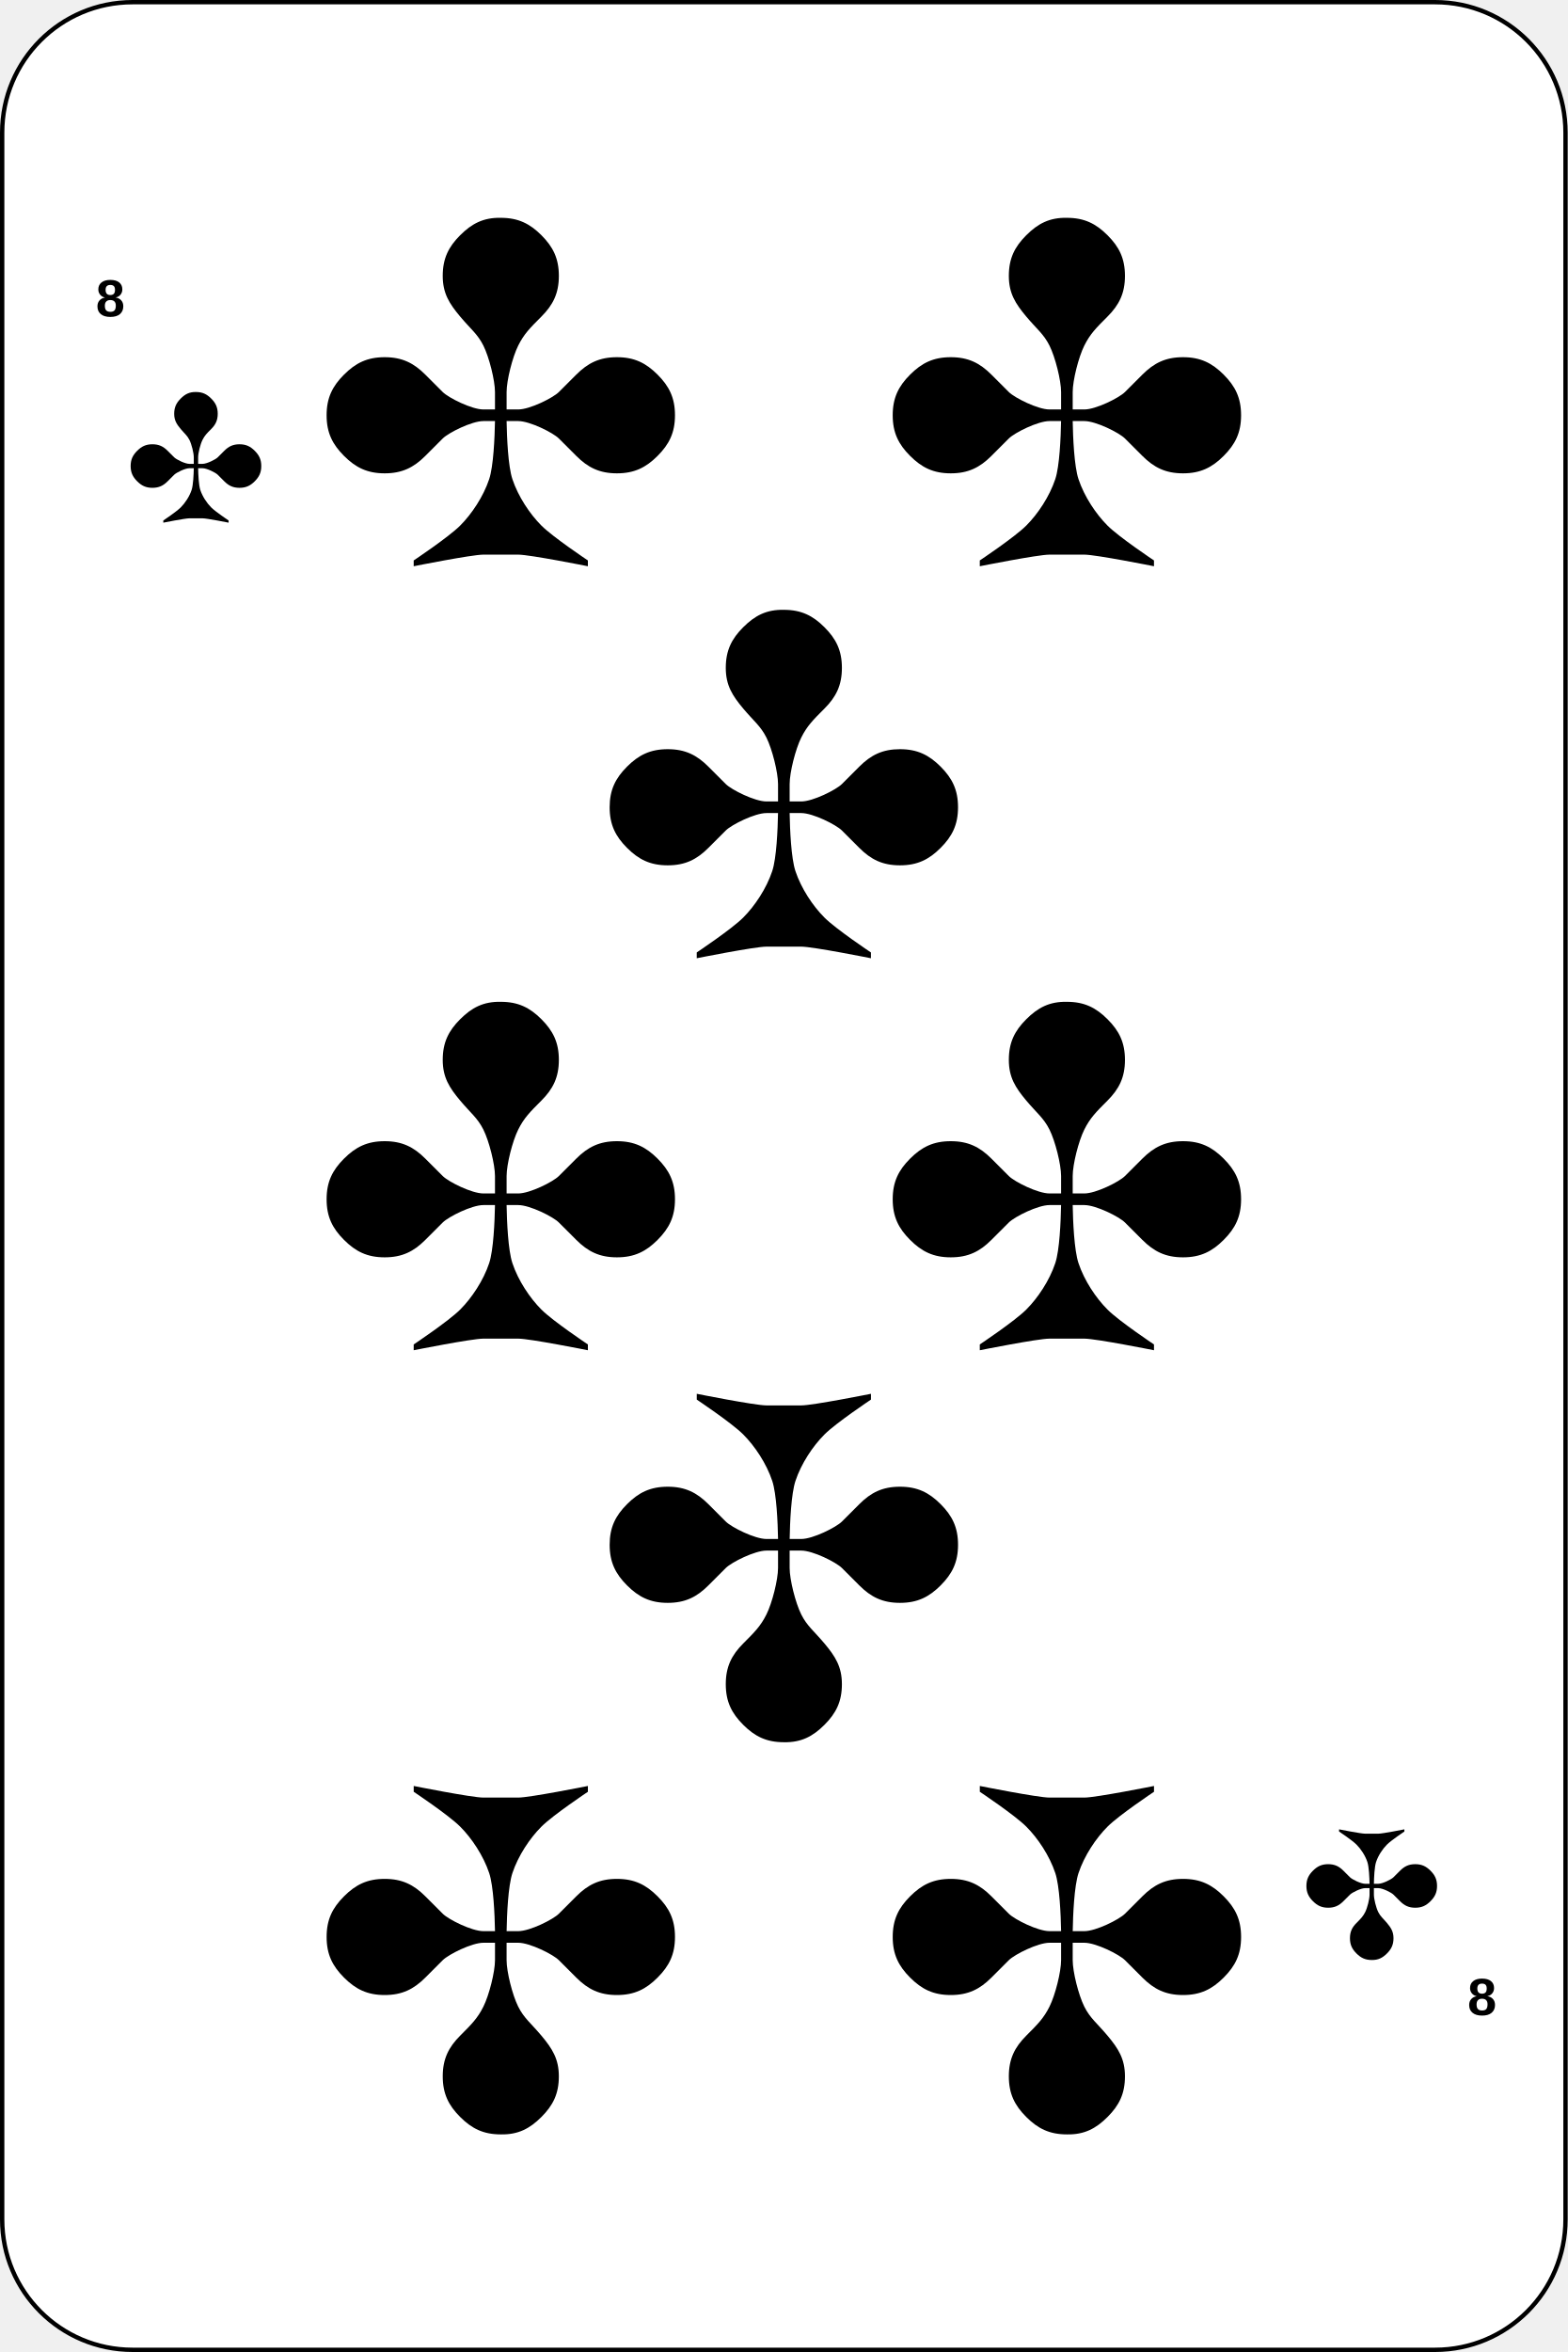
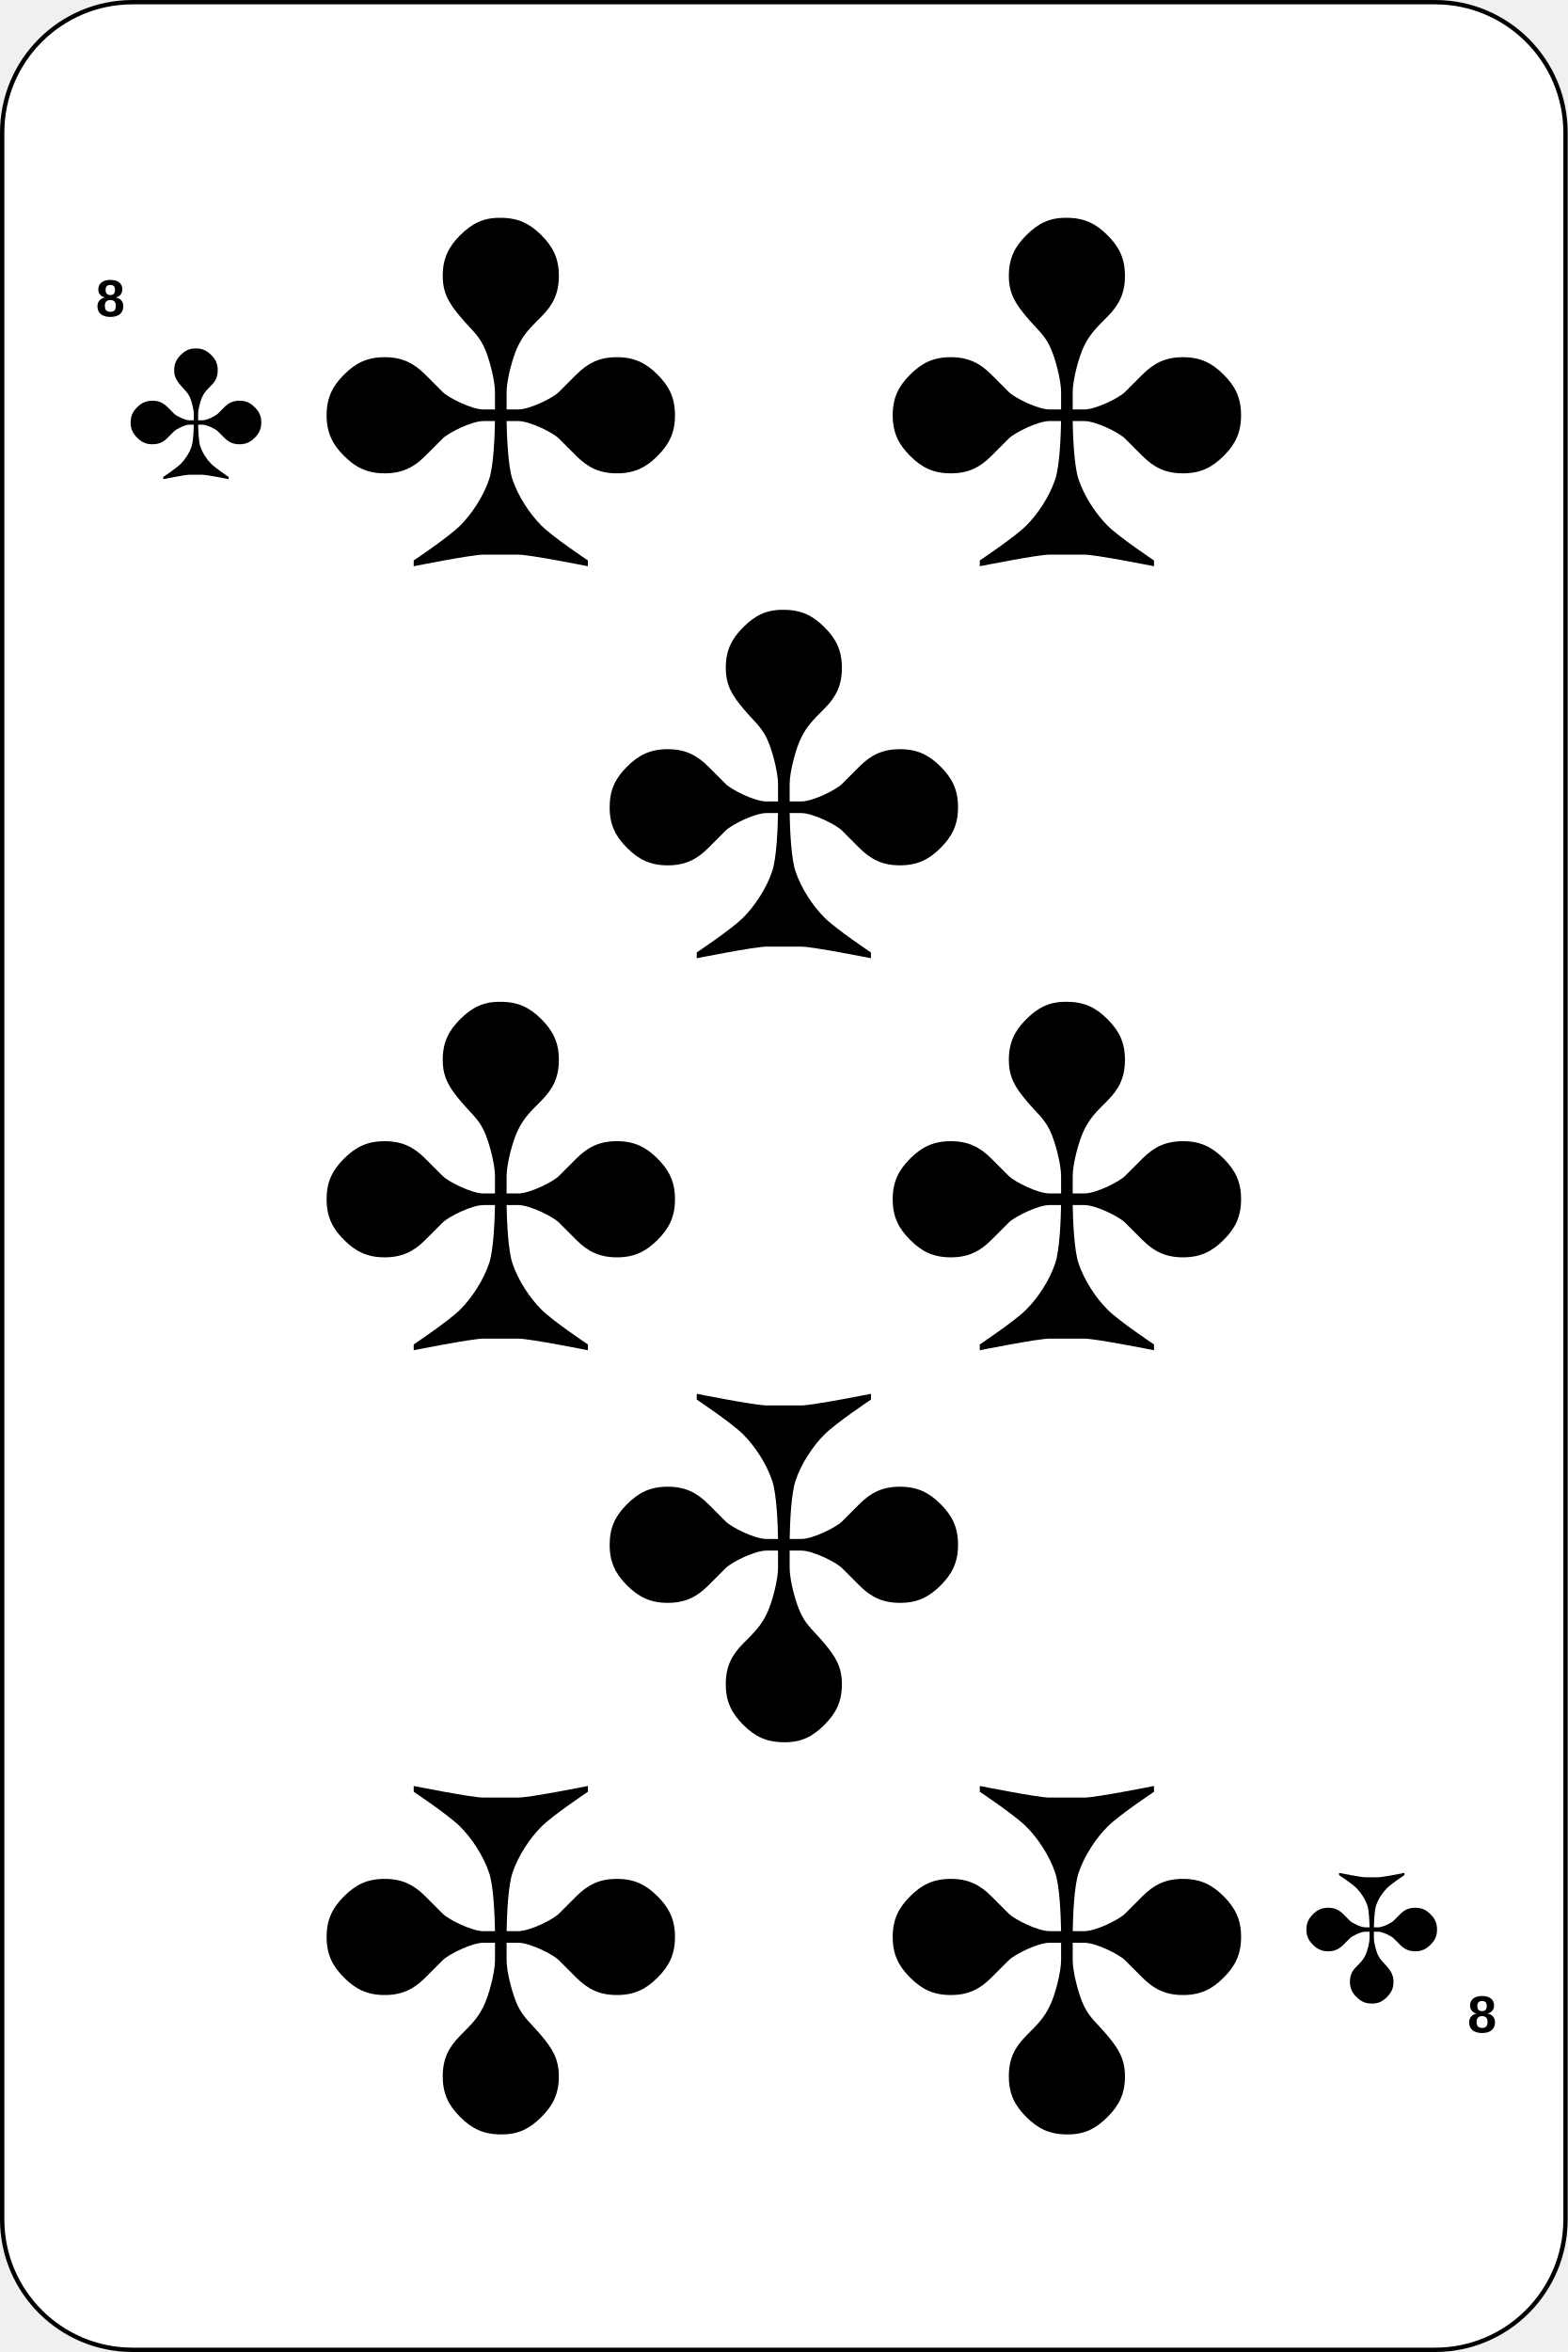
<svg xmlns="http://www.w3.org/2000/svg" version="1.1" viewBox="0 0 360 540">
  <g transform="translate(0,-512.36)">
    <rect x=".5" y="512.86" width="359" height="539" rx="29.944" fill="#fff" stroke="#000" />
    <text x="22" y="585" style="font-size: 5rem; font-weight: bold; font-family: Arial">8</text>
-     <text x="337" y="975" rotate="180" style="font-size: 5rem; font-weight: bold; font-family: Arial">8</text>
+     <text x="337" y="979" rotate="180" style="font-size: 5rem; font-weight: bold; font-family: Arial">8</text>
    <path transform="translate(15, 0)" d="m100 562.37c-3.999-0.082-6.667 1.333-9.333 4-2.667 2.667-4 5.333-4 9.333s1.518 6.372 4 9.333c2.375 2.833 4 4 5.333 6.666 1.333 2.667 2.667 8 2.667 10.666v4h-2.667c-2.667 0-8-2.667-9.333-4l-4-4c-2.667-2.667-5.333-4-9.333-4s-6.667 1.333-9.333 4c-2.667 2.667-4 5.333-4 9.333s1.333 6.666 4 9.333 5.333 4 9.333 4 6.667-1.333 9.333-4l4-4c1.333-1.333 6.667-4 9.333-4h2.667c-0.066 3.776-0.346 10.37-1.333 13.333-1.333 4-4 8-6.667 10.666-2.667 2.667-10.667 8-10.667 8v1.333s13.333-2.667 16-2.667h8c2.667 0 16 2.667 16 2.667v-1.333s-8-5.333-10.667-8-5.333-6.666-6.667-10.666c-0.988-2.963-1.267-9.557-1.333-13.333h2.67c2.667 0 8 2.667 9.333 4l4 4c2.667 2.667 5.333 4 9.333 4s6.667-1.333 9.333-4c2.667-2.667 4-5.333 4-9.333s-1.333-6.666-4-9.333-5.333-4-9.333-4-6.667 1.333-9.333 4l-4 4c-1.333 1.333-6.667 4-9.333 4h-2.667v-4c0-2.667 1.333-8 2.667-10.666 1.333-2.667 2.667-4 5.333-6.666 2.653-2.653 4-5.333 4-9.333s-1.333-6.666-4-9.333-5.333-4-9.333-4" />
    <path transform="translate(-15, 0)" d="m260 562.37c-3.999-0.082-6.667 1.333-9.333 4-2.667 2.667-4 5.333-4 9.333s1.518 6.372 4 9.333c2.375 2.833 4 4 5.333 6.666 1.333 2.667 2.667 8 2.667 10.666v4h-2.67c-2.667 0-8-2.667-9.333-4l-4-4c-2.667-2.667-5.333-4-9.333-4s-6.667 1.333-9.333 4c-2.667 2.667-4 5.333-4 9.333s1.333 6.666 4 9.333 5.333 4 9.333 4 6.667-1.333 9.333-4l4-4c1.333-1.333 6.667-4 9.333-4h2.667c-0.066 3.776-0.346 10.37-1.333 13.333-1.333 4-4 8-6.667 10.666-2.667 2.667-10.667 8-10.667 8v1.333s13.333-2.667 16-2.667h8c2.667 0 16 2.667 16 2.667v-1.333s-8-5.333-10.667-8-5.333-6.666-6.667-10.666c-0.988-2.963-1.267-9.557-1.333-13.333h2.67c2.667 0 8 2.667 9.333 4l4 4c2.667 2.667 5.333 4 9.333 4s6.667-1.333 9.333-4c2.667-2.667 4-5.333 4-9.333s-1.333-6.666-4-9.333-5.333-4-9.333-4-6.667 1.333-9.333 4l-4 4c-1.333 1.333-6.667 4-9.333 4h-2.667v-4c0-2.667 1.333-8 2.667-10.666 1.333-2.667 2.667-4 5.333-6.666 2.653-2.653 4-5.333 4-9.333s-1.333-6.666-4-9.333-5.333-4-9.333-4" />
    <path transform="translate(15, 0)" d="m100 742.37c-3.999-0.082-6.667 1.333-9.333 4-2.667 2.667-4 5.333-4 9.333s1.518 6.372 4 9.333c2.375 2.833 4 4 5.333 6.666 1.333 2.667 2.667 8 2.667 10.666v4h-2.667c-2.667 0-8-2.667-9.333-4l-4-4c-2.667-2.667-5.333-4-9.333-4s-6.667 1.333-9.333 4c-2.667 2.667-4 5.333-4 9.333s1.333 6.666 4 9.333 5.333 4 9.333 4 6.667-1.333 9.333-4l4-4c1.333-1.333 6.667-4 9.333-4h2.667c-0.066 3.776-0.346 10.37-1.333 13.333-1.333 4-4 8-6.667 10.666-2.667 2.667-10.667 8-10.667 8v1.333s13.333-2.667 16-2.667h8c2.667 0 16 2.667 16 2.667v-1.333s-8-5.333-10.667-8-5.333-6.666-6.667-10.666c-0.988-2.963-1.267-9.557-1.333-13.333h2.67c2.667 0 8 2.667 9.333 4l4 4c2.667 2.667 5.333 4 9.333 4s6.667-1.333 9.333-4c2.667-2.667 4-5.333 4-9.333s-1.333-6.666-4-9.333-5.333-4-9.333-4-6.667 1.333-9.333 4l-4 4c-1.333 1.333-6.667 4-9.333 4h-2.667v-4c0-2.667 1.333-8 2.667-10.666 1.333-2.667 2.667-4 5.333-6.666 2.653-2.653 4-5.333 4-9.333s-1.333-6.666-4-9.333-5.333-4-9.333-4" />
    <path transform="translate(-15, 0)" d="m260 742.37c-3.999-0.082-6.667 1.333-9.333 4-2.667 2.667-4 5.333-4 9.333s1.518 6.372 4 9.333c2.375 2.833 4 4 5.333 6.666 1.333 2.667 2.667 8 2.667 10.666v4h-2.67c-2.667 0-8-2.667-9.333-4l-4-4c-2.667-2.667-5.333-4-9.333-4s-6.667 1.333-9.333 4c-2.667 2.667-4 5.333-4 9.333s1.333 6.666 4 9.333 5.333 4 9.333 4 6.667-1.333 9.333-4l4-4c1.333-1.333 6.667-4 9.333-4h2.667c-0.066 3.776-0.346 10.37-1.333 13.333-1.333 4-4 8-6.667 10.666-2.667 2.667-10.667 8-10.667 8v1.333s13.333-2.667 16-2.667h8c2.667 0 16 2.667 16 2.667v-1.333s-8-5.333-10.667-8-5.333-6.666-6.667-10.666c-0.988-2.963-1.267-9.557-1.333-13.333h2.67c2.667 0 8 2.667 9.333 4l4 4c2.667 2.667 5.333 4 9.333 4s6.667-1.333 9.333-4c2.667-2.667 4-5.333 4-9.333s-1.333-6.666-4-9.333-5.333-4-9.333-4-6.667 1.333-9.333 4l-4 4c-1.333 1.333-6.667 4-9.333 4h-2.667v-4c0-2.667 1.333-8 2.667-10.666 1.333-2.667 2.667-4 5.333-6.666 2.653-2.653 4-5.333 4-9.333s-1.333-6.666-4-9.333-5.333-4-9.333-4" />
    <path d="m180 652.37c-3.999-0.082-6.667 1.333-9.333 4-2.667 2.667-4 5.333-4 9.333s1.518 6.372 4 9.333c2.375 2.833 4 4 5.333 6.666 1.333 2.667 2.667 8 2.667 10.666v4h-2.67c-2.667 0-8-2.667-9.333-4l-4-4c-2.667-2.667-5.333-4-9.333-4s-6.667 1.333-9.333 4c-2.667 2.667-4 5.333-4 9.333s1.333 6.666 4 9.333 5.333 4 9.333 4 6.667-1.333 9.333-4l4-4c1.333-1.333 6.667-4 9.333-4h2.667c-0.066 3.776-0.346 10.37-1.333 13.333-1.333 4-4 8-6.667 10.666-2.667 2.667-10.667 8-10.667 8v1.333s13.333-2.667 16-2.667h8c2.667 0 16 2.667 16 2.667v-1.333s-8-5.333-10.667-8-5.333-6.666-6.667-10.666c-0.988-2.963-1.267-9.557-1.333-13.333h2.67c2.667 0 8 2.667 9.333 4l4 4c2.667 2.667 5.333 4 9.333 4s6.667-1.333 9.333-4c2.667-2.667 4-5.333 4-9.333s-1.333-6.666-4-9.333-5.333-4-9.333-4-6.667 1.333-9.333 4l-4 4c-1.333 1.333-6.667 4-9.333 4h-2.667v-4c0-2.667 1.333-8 2.667-10.666 1.333-2.667 2.667-4 5.333-6.666 2.653-2.653 4-5.333 4-9.333s-1.333-6.666-4-9.333-5.333-4-9.333-4" />
    <path transform="translate(-15, 0)" d="m260 1002.4c3.999 0.081 6.667-1.333 9.333-4 2.667-2.667 4-5.333 4-9.333s-1.518-6.372-4-9.333c-2.375-2.833-4-4-5.333-6.666-1.333-2.667-2.667-8-2.667-10.666v-4h2.67c2.667 0 8 2.667 9.333 4l4 4c2.667 2.667 5.333 4 9.333 4s6.667-1.333 9.333-4c2.667-2.667 4-5.333 4-9.333s-1.333-6.666-4-9.333-5.333-4-9.333-4-6.667 1.333-9.333 4l-4 4c-1.333 1.333-6.667 4-9.333 4h-2.667c0.066-3.776 0.346-10.37 1.333-13.333 1.333-4 4-8 6.667-10.666 2.667-2.667 10.667-8 10.667-8v-1.333s-13.333 2.667-16 2.667h-8c-2.667 0-16-2.667-16-2.667v1.333s8 5.333 10.667 8 5.333 6.666 6.667 10.666c0.988 2.963 1.267 9.557 1.333 13.333h-2.67c-2.667 0-8-2.667-9.333-4l-4-4c-2.667-2.667-5.333-4-9.333-4s-6.667 1.333-9.333 4c-2.667 2.667-4 5.333-4 9.333s1.333 6.666 4 9.333 5.333 4 9.333 4 6.667-1.333 9.333-4l4-4c1.333-1.333 6.667-4 9.333-4h2.667v4c0 2.667-1.333 8-2.667 10.666-1.333 2.667-2.667 4-5.333 6.666-2.653 2.653-4 5.333-4 9.333s1.333 6.666 4 9.333 5.333 4 9.333 4" />
    <path transform="translate(15, 0)" d="m100 1002.4c3.999 0.081 6.667-1.333 9.333-4 2.667-2.667 4-5.333 4-9.333s-1.518-6.372-4-9.333c-2.375-2.833-4-4-5.333-6.666-1.333-2.667-2.667-8-2.667-10.666v-4h2.67c2.667 0 8 2.667 9.333 4l4 4c2.667 2.667 5.333 4 9.333 4s6.667-1.333 9.333-4c2.667-2.667 4-5.333 4-9.333s-1.333-6.666-4-9.333-5.333-4-9.333-4-6.667 1.333-9.333 4l-4 4c-1.333 1.333-6.667 4-9.333 4h-2.667c0.066-3.776 0.346-10.37 1.333-13.333 1.333-4 4-8 6.667-10.666 2.667-2.667 10.667-8 10.667-8v-1.333s-13.333 2.667-16 2.667h-8c-2.667 0-16-2.667-16-2.667v1.333s8 5.333 10.667 8 5.333 6.666 6.667 10.666c0.988 2.963 1.267 9.557 1.333 13.333h-2.667c-2.667 0-8-2.667-9.333-4l-4-4c-2.667-2.667-5.333-4-9.333-4s-6.667 1.333-9.333 4c-2.667 2.667-4 5.333-4 9.333s1.333 6.666 4 9.333 5.333 4 9.333 4 6.667-1.333 9.333-4l4-4c1.333-1.333 6.667-4 9.333-4h2.667v4c0 2.667-1.333 8-2.667 10.666-1.333 2.667-2.667 4-5.333 6.666-2.653 2.653-4 5.333-4 9.333s1.333 6.666 4 9.333 5.333 4 9.333 4" />
    <path d="m180 912.36c3.999 0.082 6.667-1.333 9.333-4 2.667-2.667 4-5.333 4-9.333s-1.518-6.372-4-9.333c-2.375-2.833-4-4-5.333-6.666-1.333-2.667-2.667-8-2.667-10.666v-4h2.67c2.667 0 8 2.667 9.333 4l4 4c2.667 2.667 5.333 4 9.333 4s6.667-1.333 9.333-4c2.667-2.667 4-5.333 4-9.333s-1.333-6.666-4-9.333-5.333-4-9.333-4-6.667 1.333-9.333 4l-4 4c-1.333 1.333-6.667 4-9.333 4h-2.667c0.066-3.776 0.346-10.37 1.333-13.333 1.333-4 4-8 6.667-10.666 2.667-2.667 10.667-8 10.667-8v-1.333s-13.333 2.667-16 2.667h-8c-2.667 0-16-2.667-16-2.667v1.333s8 5.333 10.667 8 5.333 6.666 6.667 10.666c0.988 2.963 1.267 9.557 1.333 13.333h-2.67c-2.667 0-8-2.667-9.333-4l-4-4c-2.667-2.667-5.333-4-9.333-4s-6.667 1.333-9.333 4c-2.667 2.667-4 5.333-4 9.333s1.333 6.666 4 9.333 5.333 4 9.333 4 6.667-1.333 9.333-4l4-4c1.333-1.333 6.667-4 9.333-4h2.667v4c0 2.667-1.333 8-2.667 10.666-1.333 2.667-2.667 4-5.333 6.666-2.653 2.653-4 5.333-4 9.333s1.333 6.666 4 9.333 5.333 4 9.333 4" />
-     <path transform="translate(15, 0)" d="m30 602.36c-1.5-0.031-2.5 0.5-3.5 1.5s-1.5 2-1.5 3.5 0.569 2.39 1.5 3.5c0.891 1.063 1.5 1.5 2 2.5s1 3 1 4v1.5h-1c-1 0-3-1-3.5-1.5l-1.5-1.5c-1-1-2-1.5-3.5-1.5s-2.5 0.5-3.5 1.5-1.5 2-1.5 3.5 0.5 2.5 1.5 3.5 2 1.5 3.5 1.5 2.5-0.5 3.5-1.5l1.5-1.5c0.5-0.5 2.5-1.5 3.5-1.5h1c-0.025 1.416-0.13 3.889-0.5 5-0.5 1.5-1.5 3-2.5 4s-4 3-4 3v0.5s5-1 6-1h3c1 0 6 1 6 1v-0.5s-3-2-4-3-2-2.5-2.5-4c-0.37-1.111-0.475-3.584-0.5-5h1c1 0 3 1 3.5 1.5l1.5 1.5c1 1 2 1.5 3.5 1.5s2.5-0.5 3.5-1.5 1.5-2 1.5-3.5-0.5-2.5-1.5-3.5-2-1.5-3.5-1.5-2.5 0.5-3.5 1.5l-1.5 1.5c-0.5 0.5-2.5 1.5-3.5 1.5h-1v-1.5c0-1 0.5-3 1-4s1-1.5 2-2.5c0.995-0.995 1.5-2 1.5-3.5s-0.5-2.5-1.5-3.5-2-1.5-3.5-1.5" />
-     <path transform="translate(-15, 0)" d="m330 962.36c1.5 0.031 2.5-0.5 3.5-1.5s1.5-2 1.5-3.5-0.569-2.39-1.5-3.5c-0.891-1.063-1.5-1.5-2-2.5s-1-3-1-4v-1.5h1c1 0 3 1 3.5 1.5l1.5 1.5c1 1 2 1.5 3.5 1.5s2.5-0.5 3.5-1.5 1.5-2 1.5-3.5-0.5-2.5-1.5-3.5-2-1.5-3.5-1.5-2.5 0.5-3.5 1.5l-1.5 1.5c-0.5 0.5-2.5 1.5-3.5 1.5h-1c0.025-1.416 0.13-3.889 0.5-5 0.5-1.5 1.5-3 2.5-4s4-3 4-3v-0.5s-5 1-6 1h-3c-1 0-6-1-6-1v0.5s3 2 4 3 2 2.5 2.5 4c0.37 1.111 0.475 3.584 0.5 5h-1c-1 0-3-1-3.5-1.5l-1.5-1.5c-1-1-2-1.5-3.5-1.5s-2.5 0.5-3.5 1.5-1.5 2-1.5 3.5 0.5 2.5 1.5 3.5 2 1.5 3.5 1.5 2.5-0.5 3.5-1.5l1.5-1.5c0.5-0.5 2.5-1.5 3.5-1.5h1v1.5c0 1-0.5 3-1 4s-1 1.5-2 2.5c-0.995 0.995-1.5 2-1.5 3.5s0.5 2.5 1.5 3.5 2 1.5 3.5 1.5" />
+     <path transform="translate(15, -10)" d="m30 602.36c-1.5-0.031-2.5 0.5-3.5 1.5s-1.5 2-1.5 3.5 0.569 2.39 1.5 3.5c0.891 1.063 1.5 1.5 2 2.5s1 3 1 4v1.5h-1c-1 0-3-1-3.5-1.5l-1.5-1.5c-1-1-2-1.5-3.5-1.5s-2.5 0.5-3.5 1.5-1.5 2-1.5 3.5 0.5 2.5 1.5 3.5 2 1.5 3.5 1.5 2.5-0.5 3.5-1.5l1.5-1.5c0.5-0.5 2.5-1.5 3.5-1.5h1c-0.025 1.416-0.13 3.889-0.5 5-0.5 1.5-1.5 3-2.5 4s-4 3-4 3v0.5s5-1 6-1h3c1 0 6 1 6 1v-0.5s-3-2-4-3-2-2.5-2.5-4c-0.37-1.111-0.475-3.584-0.5-5h1c1 0 3 1 3.5 1.5l1.5 1.5c1 1 2 1.5 3.5 1.5s2.5-0.5 3.5-1.5 1.5-2 1.5-3.5-0.5-2.5-1.5-3.5-2-1.5-3.5-1.5-2.5 0.5-3.5 1.5l-1.5 1.5c-0.5 0.5-2.5 1.5-3.5 1.5h-1v-1.5c0-1 0.5-3 1-4s1-1.5 2-2.5c0.995-0.995 1.5-2 1.5-3.5s-0.5-2.5-1.5-3.5-2-1.5-3.5-1.5" />
+     <path transform="translate(-15, 10)" d="m330 962.36c1.5 0.031 2.5-0.5 3.5-1.5s1.5-2 1.5-3.5-0.569-2.39-1.5-3.5c-0.891-1.063-1.5-1.5-2-2.5s-1-3-1-4v-1.5h1c1 0 3 1 3.5 1.5l1.5 1.5c1 1 2 1.5 3.5 1.5s2.5-0.5 3.5-1.5 1.5-2 1.5-3.5-0.5-2.5-1.5-3.5-2-1.5-3.5-1.5-2.5 0.5-3.5 1.5l-1.5 1.5c-0.5 0.5-2.5 1.5-3.5 1.5h-1c0.025-1.416 0.13-3.889 0.5-5 0.5-1.5 1.5-3 2.5-4s4-3 4-3v-0.5s-5 1-6 1h-3c-1 0-6-1-6-1v0.5s3 2 4 3 2 2.5 2.5 4c0.37 1.111 0.475 3.584 0.5 5h-1c-1 0-3-1-3.5-1.5l-1.5-1.5c-1-1-2-1.5-3.5-1.5s-2.5 0.5-3.5 1.5-1.5 2-1.5 3.5 0.5 2.5 1.5 3.5 2 1.5 3.5 1.5 2.5-0.5 3.5-1.5l1.5-1.5c0.5-0.5 2.5-1.5 3.5-1.5h1v1.5c0 1-0.5 3-1 4s-1 1.5-2 2.5c-0.995 0.995-1.5 2-1.5 3.5s0.5 2.5 1.5 3.5 2 1.5 3.5 1.5" />
  </g>
</svg>
